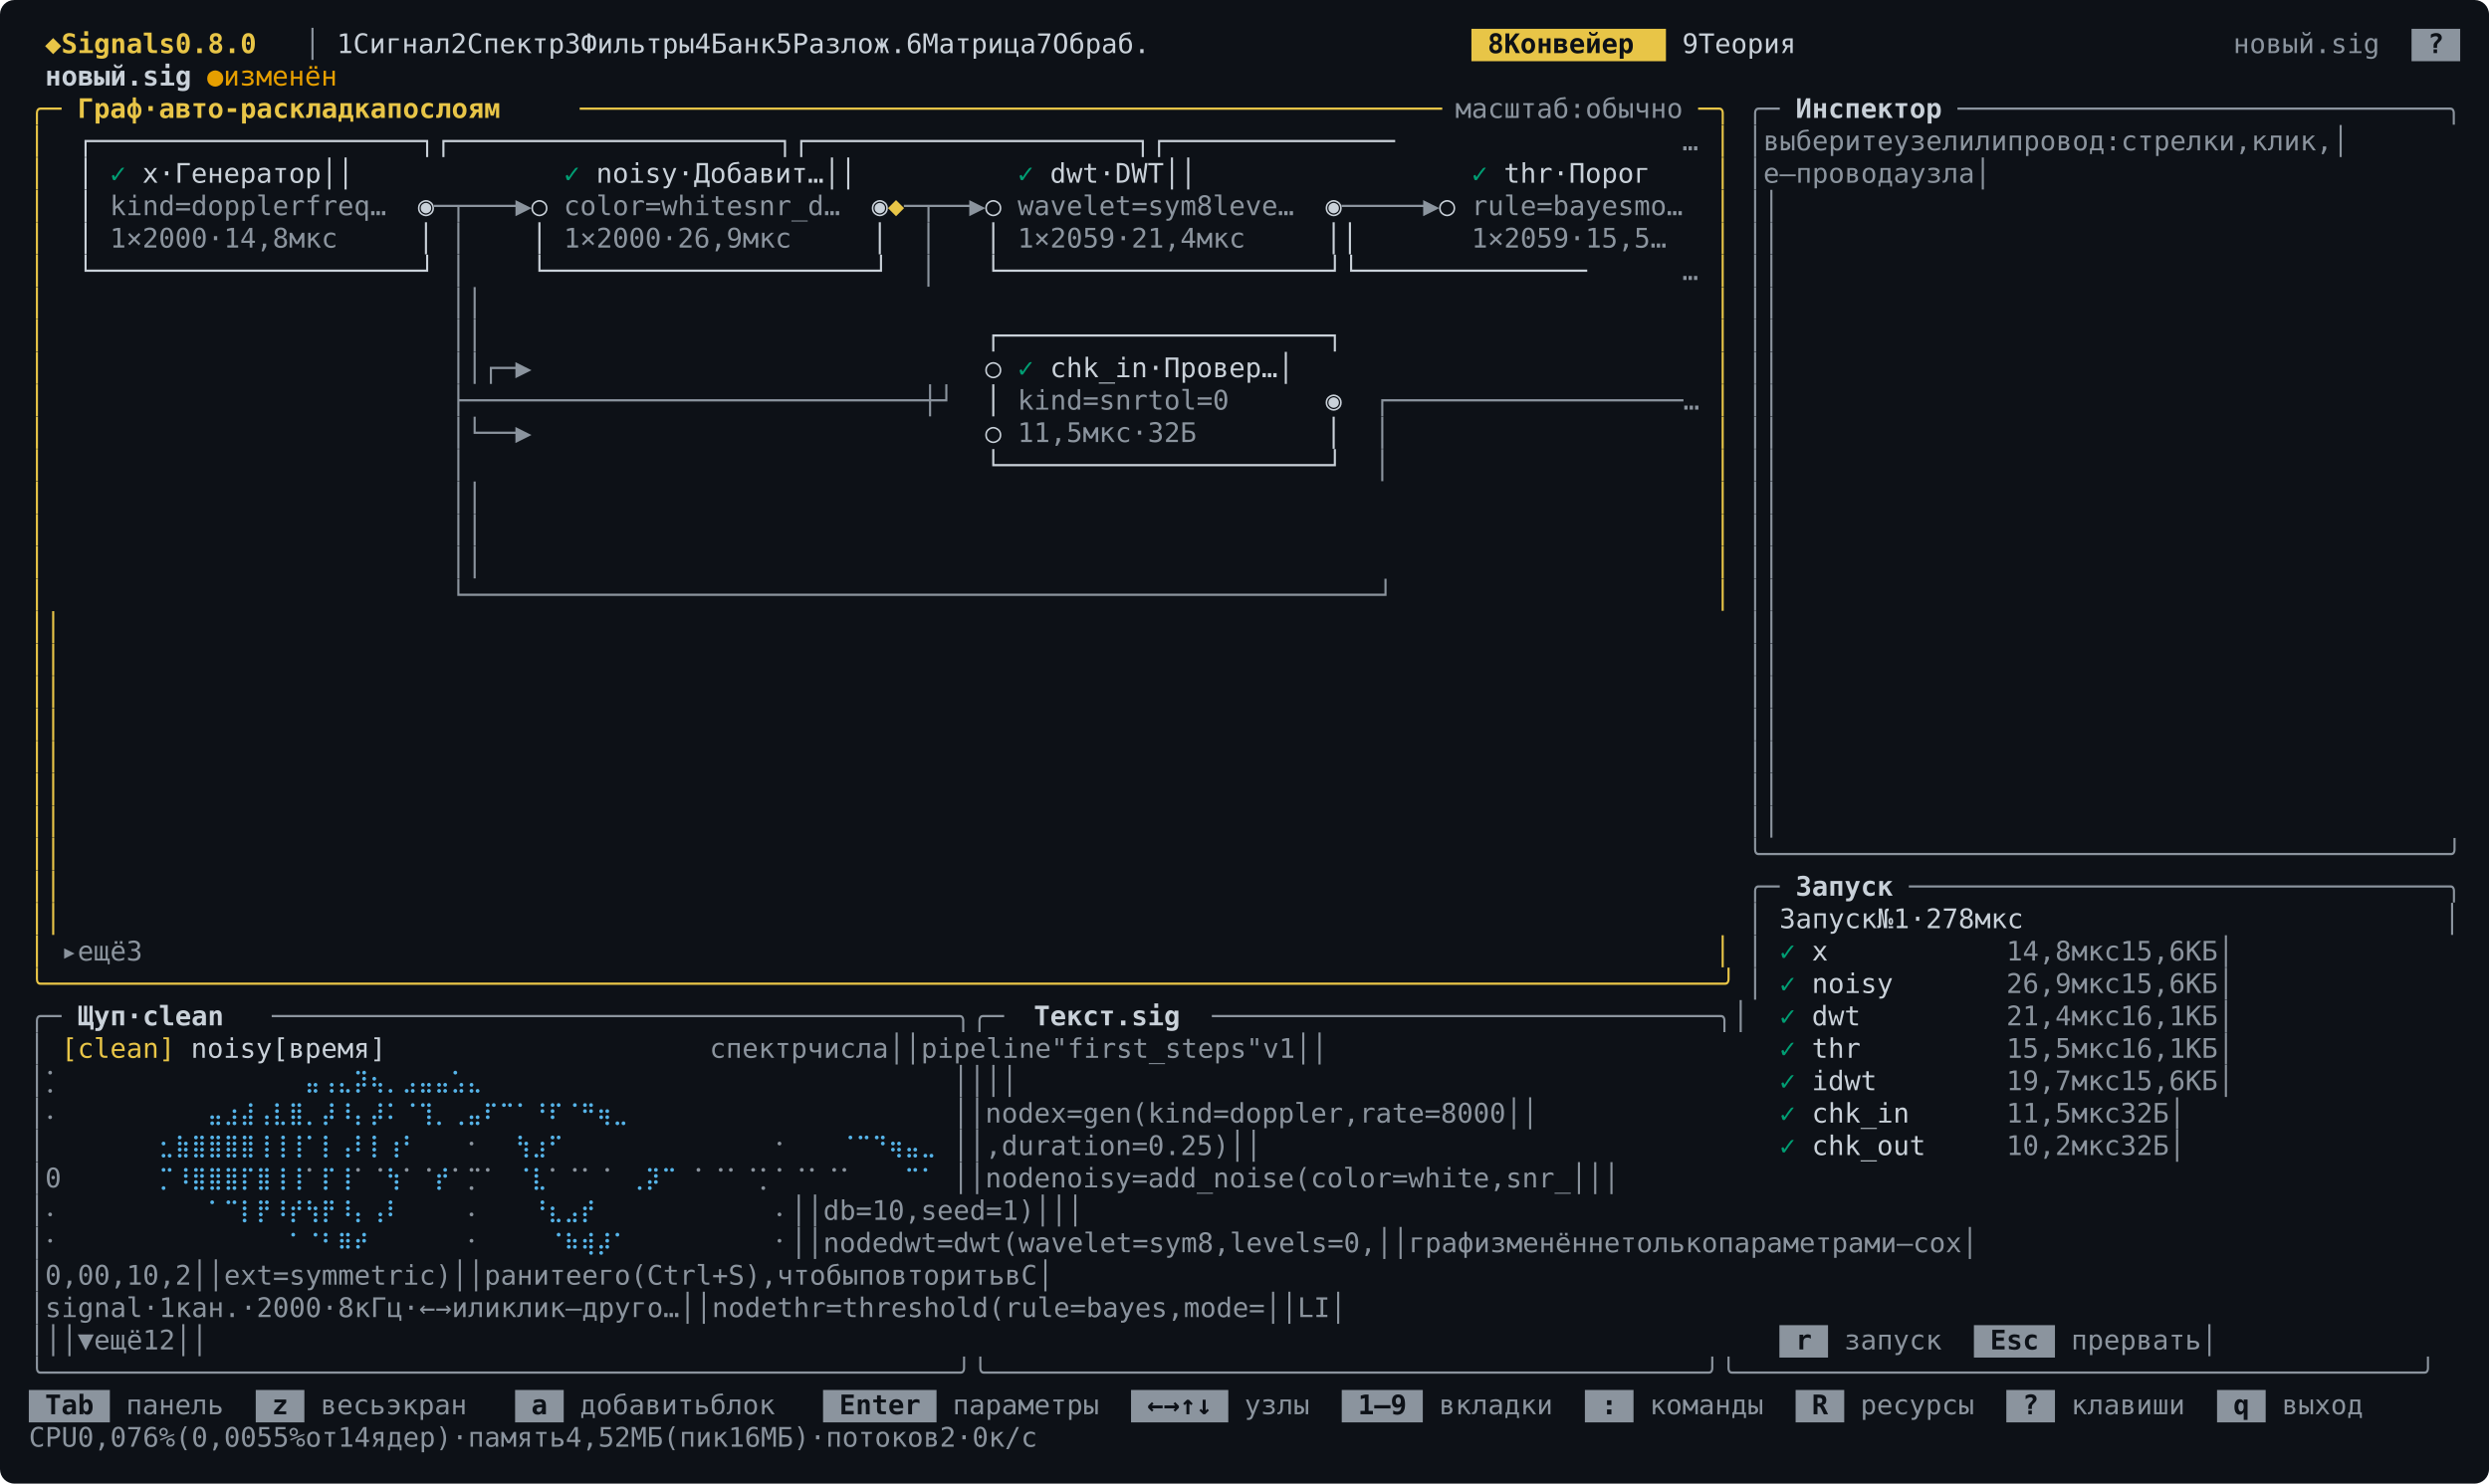
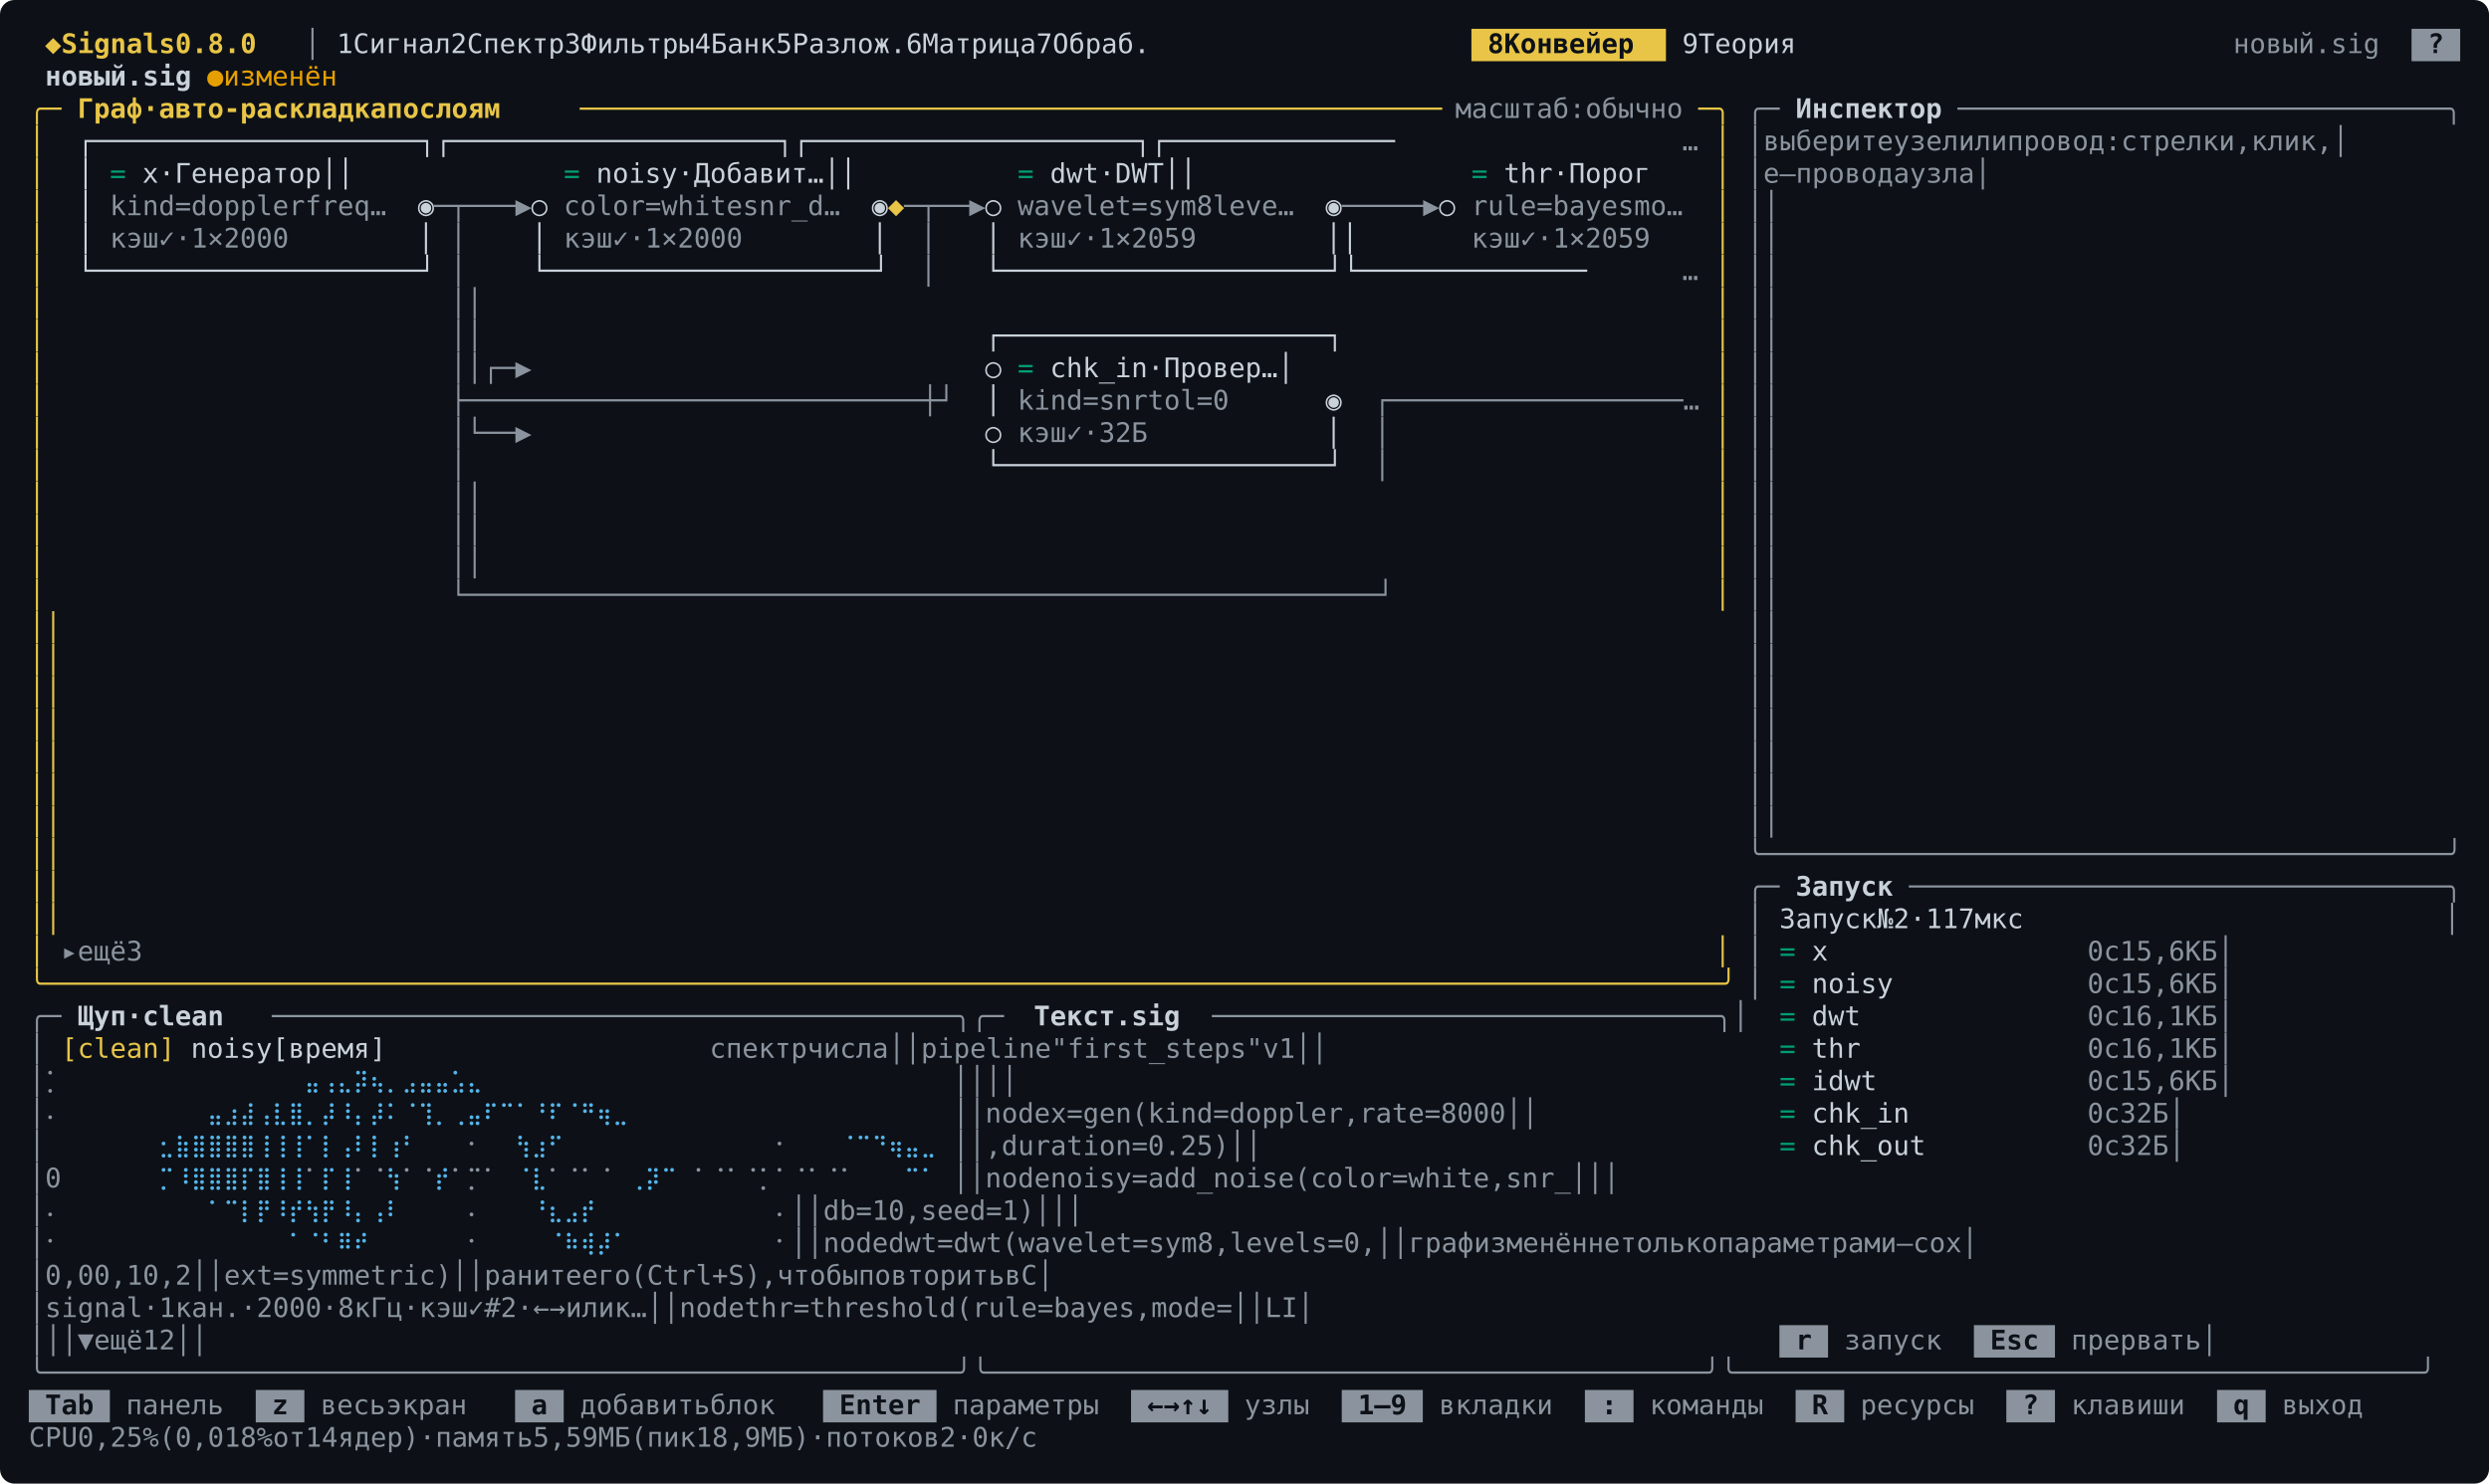
<svg xmlns="http://www.w3.org/2000/svg" width="1382" height="824" viewBox="0 0 1382 824" font-family="ui-monospace, SFMono-Regular, Menlo, Consolas, &quot;DejaVu Sans Mono&quot;, &quot;Liberation Mono&quot;, monospace" font-size="15">
  <rect width="1382" height="824" rx="8" fill="#0d1117" />
  <rect x="817" y="16" width="108" height="18" fill="#e8c547" />
  <rect x="1339" y="16" width="27" height="18" fill="#8b949e" />
  <text x="25 43 52 61 70 79 88 97 115 124 133 142 151" y="29.5" fill="#e8c547" font-weight="bold">◆Signals0.8.0</text>
  <text x="169" y="29.5" fill="#8b949e">│</text>
  <text x="187 205 214 223 232 241 250 277 295 304 313 322 331 340 367 385 394 403 412 421 430 439 466 484 493 502 511 538 556 565 574 583 592 601 610 637 655 664 673 682 691 700 709 736 754 763 772 781 790 799" y="29.5" fill="#c9d1d9">1Сигнал2Спектр3Фильтры4Банк5Разлож.6Матрица7Обраб.</text>
  <text x="826 844 853 862 871 880 889 898 907" y="29.5" fill="#0d1117" font-weight="bold">8Конвейер</text>
  <text x="934 952 961 970 979 988 997" y="29.5" fill="#c9d1d9">9Теория</text>
  <text x="1240 1249 1258 1267 1276 1285 1294 1303 1312" y="29.5" fill="#8b949e">новый.sig</text>
  <text x="1348" y="29.5" fill="#0d1117" font-weight="bold">?</text>
  <text x="25 34 43 52 61 70 79 88 97" y="47.5" fill="#c9d1d9" font-weight="bold">новый.sig</text>
  <text x="115 133 142 151 160 169 178 187" y="47.5" fill="#e69f00">●изменён</text>
  <text x="16 25" y="65.5" fill="#e8c547">╭─</text>
  <text x="43 52 61 70 88 106 115 124 133 142 151 160 169 178 187 196 205 214 223 241 250 268 277 286 295 304" y="65.5" fill="#e8c547" font-weight="bold">Граф·авто-раскладкапослоям</text>
  <text x="322 331 340 349 358 367 376 385 394 403 412 421 430 439 448 457 466 475 484 493 502 511 520 529 538 547 556 565 574 583 592 601 610 619 628 637 646 655 664 673 682 691 700 709 718 727 736 745 754 763 772 781 790" y="65.5" fill="#e8c547">─────────────────────────────────────────────────────</text>
  <text x="808 817 826 835 844 853 862 871 889 898 907 916 925 934" y="65.5" fill="#8b949e">масштаб:обычно</text>
  <text x="943 952" y="65.5" fill="#e8c547">─╮</text>
  <text x="970 979" y="65.5" fill="#8b949e">╭─</text>
  <text x="997 1006 1015 1024 1033 1042 1051 1060 1069" y="65.5" fill="#c9d1d9" font-weight="bold">Инспектор</text>
  <text x="1087 1096 1105 1114 1123 1132 1141 1150 1159 1168 1177 1186 1195 1204 1213 1222 1231 1240 1249 1258 1267 1276 1285 1294 1303 1312 1321 1330 1339 1348 1357" y="65.5" fill="#8b949e">──────────────────────────────╮</text>
  <text x="16" y="83.5" fill="#e8c547">│</text>
  <text x="43 52 61 70 79 88 97 106 115 124 133 142 151 160 169 178 187 196 205 214 223 232 295 304 313 322 331 340 349 358 367 376 385 394 403 412 421 430 439 448 457 466 475 484 547 556 565 574 583 592 601 610 619 628 637 646 655 664 673 682 691 700 709 718 727 736 799 808 817 826 835 844 853 862 871 880 889 898 907 916 925" y="83.5" fill="#c9d1d9">┌────────────────────┐┌────────────────────┐┌────────────────────┐┌──────────────</text>
  <text x="934" y="83.5" fill="#8b949e">…</text>
  <text x="952" y="83.5" fill="#e8c547">│</text>
  <text x="970 988 997 1006 1015 1024 1033 1042 1051 1069 1078 1087 1096 1114 1123 1132 1150 1159 1168 1177 1186 1195 1204 1222 1231 1240 1249 1258 1267 1276 1285 1303 1312 1321 1330 1339 1357" y="83.5" fill="#8b949e">│выберитеузелилипровод:стрелки,клик,│</text>
  <text x="16" y="101.5" fill="#e8c547">│</text>
  <text x="43" y="101.5" fill="#c9d1d9">│</text>
-   <text x="61" y="101.5" fill="#009e73">✓</text>
+   <text x="61" y="101.5" fill="#009e73">=</text>
  <text x="79 97 115 124 133 142 151 160 169 178 187 232 295" y="101.5" fill="#c9d1d9">x·Генератор││</text>
-   <text x="313" y="101.5" fill="#009e73">✓</text>
+   <text x="313" y="101.5" fill="#009e73">=</text>
  <text x="331 340 349 358 367 385 403 412 421 430 439 448 457 466 484 547" y="101.5" fill="#c9d1d9">noisy·Добавит…││</text>
-   <text x="565" y="101.5" fill="#009e73">✓</text>
+   <text x="565" y="101.5" fill="#009e73">=</text>
  <text x="583 592 601 619 637 646 655 736 799" y="101.5" fill="#c9d1d9">dwt·DWT││</text>
-   <text x="817" y="101.5" fill="#009e73">✓</text>
+   <text x="817" y="101.5" fill="#009e73">=</text>
  <text x="835 844 853 871 889 898 907 916 925" y="101.5" fill="#c9d1d9">thr·Порог</text>
  <text x="952" y="101.5" fill="#e8c547">│</text>
  <text x="970 988 1006 1024 1033 1042 1051 1060 1069 1078 1096 1105 1114 1123 1357" y="101.5" fill="#8b949e">│e—проводаузла│</text>
  <text x="16" y="119.5" fill="#e8c547">│</text>
  <text x="43" y="119.5" fill="#c9d1d9">│</text>
  <text x="61 70 79 88 97 106 115 124 133 142 151 160 178 187 196 205 214" y="119.5" fill="#8b949e">kind=dopplerfreq…</text>
  <text x="232" y="119.5" fill="#c9d1d9">◉</text>
  <text x="241 250 259 268 277 286" y="119.5" fill="#8b949e">─┬───▶</text>
  <text x="295" y="119.5" fill="#c9d1d9">○</text>
  <text x="313 322 331 340 349 358 367 376 385 394 403 421 430 439 448 457 466" y="119.5" fill="#8b949e">color=whitesnr_d…</text>
  <text x="484" y="119.5" fill="#c9d1d9">◉</text>
  <text x="493" y="119.5" fill="#e8c547">◆</text>
  <text x="502 511 520 529 538" y="119.5" fill="#8b949e">─┬──▶</text>
  <text x="547" y="119.5" fill="#c9d1d9">○</text>
  <text x="565 574 583 592 601 610 619 628 637 646 655 664 682 691 700 709 718" y="119.5" fill="#8b949e">wavelet=sym8leve…</text>
  <text x="736" y="119.5" fill="#c9d1d9">◉</text>
  <text x="745 754 763 772 781 790" y="119.5" fill="#8b949e">─────▶</text>
  <text x="799" y="119.5" fill="#c9d1d9">○</text>
  <text x="817 826 835 844 853 862 871 880 889 898 916 925 934" y="119.5" fill="#8b949e">rule=bayesmo…</text>
  <text x="952" y="119.5" fill="#e8c547">│</text>
  <text x="970 1357" y="119.5" fill="#8b949e">││</text>
  <text x="16" y="137.5" fill="#e8c547">│</text>
  <text x="43" y="137.5" fill="#c9d1d9">│</text>
-   <text x="61 70 79 88 97 106 124 142 151 160 169 187 196 205" y="137.5" fill="#8b949e">1×2000·14,8мкс</text>
+   <text x="61 70 79 97 115 133 142 151 160 169 178" y="137.5" fill="#8b949e">кэш✓·1×2000</text>
  <text x="232" y="137.5" fill="#c9d1d9">│</text>
  <text x="250" y="137.5" fill="#8b949e">│</text>
  <text x="295" y="137.5" fill="#c9d1d9">│</text>
-   <text x="313 322 331 340 349 358 376 394 403 412 421 439 448 457" y="137.5" fill="#8b949e">1×2000·26,9мкс</text>
+   <text x="313 322 331 349 367 385 394 403 412 421 430" y="137.5" fill="#8b949e">кэш✓·1×2000</text>
  <text x="484" y="137.5" fill="#c9d1d9">│</text>
  <text x="511" y="137.5" fill="#8b949e">│</text>
  <text x="547" y="137.5" fill="#c9d1d9">│</text>
-   <text x="565 574 583 592 601 610 628 646 655 664 673 691 700 709" y="137.5" fill="#8b949e">1×2059·21,4мкс</text>
+   <text x="565 574 583 601 619 637 646 655 664 673 682" y="137.5" fill="#8b949e">кэш✓·1×2059</text>
  <text x="736 799" y="137.5" fill="#c9d1d9">││</text>
-   <text x="817 826 835 844 853 862 880 898 907 916 925 934" y="137.5" fill="#8b949e">1×2059·15,5…</text>
+   <text x="817 826 835 853 871 889 898 907 916 925 934" y="137.5" fill="#8b949e">кэш✓·1×2059</text>
  <text x="952" y="137.5" fill="#e8c547">│</text>
  <text x="970 1357" y="137.5" fill="#8b949e">││</text>
  <text x="16" y="155.5" fill="#e8c547">│</text>
  <text x="43 52 61 70 79 88 97 106 115 124 133 142 151 160 169 178 187 196 205 214 223 232" y="155.5" fill="#c9d1d9">└────────────────────┘</text>
  <text x="250" y="155.5" fill="#8b949e">│</text>
  <text x="295 304 313 322 331 340 349 358 367 376 385 394 403 412 421 430 439 448 457 466 475 484" y="155.5" fill="#c9d1d9">└────────────────────┘</text>
  <text x="511" y="155.5" fill="#8b949e">│</text>
  <text x="547 556 565 574 583 592 601 610 619 628 637 646 655 664 673 682 691 700 709 718 727 736 799 808 817 826 835 844 853 862 871 880 889 898 907 916 925" y="155.5" fill="#c9d1d9">└────────────────────┘└──────────────</text>
  <text x="934" y="155.5" fill="#8b949e">…</text>
  <text x="952" y="155.5" fill="#e8c547">│</text>
  <text x="970 1357" y="155.5" fill="#8b949e">││</text>
  <text x="16" y="173.5" fill="#e8c547">│</text>
  <text x="250 511" y="173.5" fill="#8b949e">││</text>
  <text x="952" y="173.5" fill="#e8c547">│</text>
  <text x="970 1357" y="173.5" fill="#8b949e">││</text>
  <text x="16" y="191.5" fill="#e8c547">│</text>
  <text x="250 511" y="191.5" fill="#8b949e">││</text>
  <text x="547 556 565 574 583 592 601 610 619 628 637 646 655 664 673 682 691 700 709 718 727 736" y="191.5" fill="#c9d1d9">┌────────────────────┐</text>
  <text x="952" y="191.5" fill="#e8c547">│</text>
  <text x="970 1357" y="191.5" fill="#8b949e">││</text>
  <text x="16" y="209.5" fill="#e8c547">│</text>
  <text x="250 511 520 529 538" y="209.5" fill="#8b949e">││┌─▶</text>
  <text x="547" y="209.5" fill="#c9d1d9">○</text>
-   <text x="565" y="209.5" fill="#009e73">✓</text>
+   <text x="565" y="209.5" fill="#009e73">=</text>
  <text x="583 592 601 610 619 628 646 664 673 682 691 700 709 718 736" y="209.5" fill="#c9d1d9">chk_in·Провер…│</text>
  <text x="952" y="209.5" fill="#e8c547">│</text>
  <text x="970 1357" y="209.5" fill="#8b949e">││</text>
  <text x="16" y="227.5" fill="#e8c547">│</text>
  <text x="250 259 268 277 286 295 304 313 322 331 340 349 358 367 376 385 394 403 412 421 430 439 448 457 466 475 484 493 502 511 520" y="227.5" fill="#8b949e">├────────────────────────────┼┘</text>
  <text x="547" y="227.5" fill="#c9d1d9">│</text>
  <text x="565 574 583 592 601 610 619 628 646 655 664 673 682" y="227.5" fill="#8b949e">kind=snrtol=0</text>
  <text x="736" y="227.5" fill="#c9d1d9">◉</text>
  <text x="763 772 781 790 799 808 817 826 835 844 853 862 871 880 889 898 907 916 925 934" y="227.5" fill="#8b949e">┌──────────────────…</text>
  <text x="952" y="227.5" fill="#e8c547">│</text>
  <text x="970 1357" y="227.5" fill="#8b949e">││</text>
  <text x="16" y="245.5" fill="#e8c547">│</text>
  <text x="250 511 520 529 538" y="245.5" fill="#8b949e">│└──▶</text>
  <text x="547" y="245.5" fill="#c9d1d9">○</text>
-   <text x="565 574 583 592 610 619 628 646 664 673 691" y="245.5" fill="#8b949e">11,5мкс·32Б</text>
+   <text x="565 574 583 601 619 637 646 664" y="245.5" fill="#8b949e">кэш✓·32Б</text>
  <text x="736" y="245.5" fill="#c9d1d9">│</text>
  <text x="763" y="245.5" fill="#8b949e">│</text>
  <text x="952" y="245.5" fill="#e8c547">│</text>
  <text x="970 1357" y="245.5" fill="#8b949e">││</text>
  <text x="16" y="263.5" fill="#e8c547">│</text>
  <text x="250" y="263.5" fill="#8b949e">│</text>
  <text x="547 556 565 574 583 592 601 610 619 628 637 646 655 664 673 682 691 700 709 718 727 736" y="263.5" fill="#c9d1d9">└────────────────────┘</text>
  <text x="763" y="263.5" fill="#8b949e">│</text>
  <text x="952" y="263.5" fill="#e8c547">│</text>
  <text x="970 1357" y="263.5" fill="#8b949e">││</text>
  <text x="16" y="281.5" fill="#e8c547">│</text>
  <text x="250 763" y="281.5" fill="#8b949e">││</text>
  <text x="952" y="281.5" fill="#e8c547">│</text>
  <text x="970 1357" y="281.5" fill="#8b949e">││</text>
  <text x="16" y="299.5" fill="#e8c547">│</text>
  <text x="250 763" y="299.5" fill="#8b949e">││</text>
  <text x="952" y="299.5" fill="#e8c547">│</text>
  <text x="970 1357" y="299.5" fill="#8b949e">││</text>
  <text x="16" y="317.5" fill="#e8c547">│</text>
  <text x="250 763" y="317.5" fill="#8b949e">││</text>
  <text x="952" y="317.5" fill="#e8c547">│</text>
  <text x="970 1357" y="317.5" fill="#8b949e">││</text>
  <text x="16" y="335.5" fill="#e8c547">│</text>
  <text x="250 259 268 277 286 295 304 313 322 331 340 349 358 367 376 385 394 403 412 421 430 439 448 457 466 475 484 493 502 511 520 529 538 547 556 565 574 583 592 601 610 619 628 637 646 655 664 673 682 691 700 709 718 727 736 745 754 763" y="335.5" fill="#8b949e">└────────────────────────────────────────────────────────┘</text>
  <text x="952" y="335.5" fill="#e8c547">│</text>
  <text x="970 1357" y="335.5" fill="#8b949e">││</text>
  <text x="16 952" y="353.5" fill="#e8c547">││</text>
  <text x="970 1357" y="353.5" fill="#8b949e">││</text>
  <text x="16 952" y="371.5" fill="#e8c547">││</text>
  <text x="970 1357" y="371.5" fill="#8b949e">││</text>
  <text x="16 952" y="389.5" fill="#e8c547">││</text>
  <text x="970 1357" y="389.5" fill="#8b949e">││</text>
  <text x="16 952" y="407.5" fill="#e8c547">││</text>
  <text x="970 1357" y="407.5" fill="#8b949e">││</text>
  <text x="16 952" y="425.5" fill="#e8c547">││</text>
  <text x="970 1357" y="425.5" fill="#8b949e">││</text>
  <text x="16 952" y="443.5" fill="#e8c547">││</text>
  <text x="970 1357" y="443.5" fill="#8b949e">││</text>
  <text x="16 952" y="461.5" fill="#e8c547">││</text>
  <text x="970 1357" y="461.5" fill="#8b949e">││</text>
  <text x="16 952" y="479.5" fill="#e8c547">││</text>
  <text x="970 979 988 997 1006 1015 1024 1033 1042 1051 1060 1069 1078 1087 1096 1105 1114 1123 1132 1141 1150 1159 1168 1177 1186 1195 1204 1213 1222 1231 1240 1249 1258 1267 1276 1285 1294 1303 1312 1321 1330 1339 1348 1357" y="479.5" fill="#8b949e">╰──────────────────────────────────────────╯</text>
  <text x="16 952" y="497.5" fill="#e8c547">││</text>
  <text x="970 979" y="497.5" fill="#8b949e">╭─</text>
  <text x="997 1006 1015 1024 1033 1042" y="497.5" fill="#c9d1d9" font-weight="bold">Запуск</text>
  <text x="1060 1069 1078 1087 1096 1105 1114 1123 1132 1141 1150 1159 1168 1177 1186 1195 1204 1213 1222 1231 1240 1249 1258 1267 1276 1285 1294 1303 1312 1321 1330 1339 1348 1357" y="497.5" fill="#8b949e">─────────────────────────────────╮</text>
  <text x="16 952" y="515.5" fill="#e8c547">││</text>
  <text x="970" y="515.5" fill="#8b949e">│</text>
-   <text x="988 997 1006 1015 1024 1033 1051 1060 1078 1096 1105 1114 1132 1141 1150" y="515.5" fill="#c9d1d9">Запуск№1·278мкс</text>
+   <text x="988 997 1006 1015 1024 1033 1051 1060 1078 1096 1105 1114 1132 1141 1150" y="515.5" fill="#c9d1d9">Запуск№2·117мкс</text>
  <text x="1357" y="515.5" fill="#8b949e">│</text>
  <text x="16" y="533.5" fill="#e8c547">│</text>
  <text x="34 52 61 70 88" y="533.5" fill="#8b949e">▸ещё3</text>
  <text x="952" y="533.5" fill="#e8c547">│</text>
  <text x="970" y="533.5" fill="#8b949e">│</text>
-   <text x="988" y="533.5" fill="#009e73">✓</text>
+   <text x="988" y="533.5" fill="#009e73">=</text>
  <text x="1006" y="533.5" fill="#c9d1d9">x</text>
-   <text x="1114 1123 1132 1141 1159 1168 1177 1213 1222 1231 1240 1258 1267 1357" y="533.5" fill="#8b949e">14,8мкс15,6КБ│</text>
+   <text x="1159 1177 1213 1222 1231 1240 1258 1267 1357" y="533.5" fill="#8b949e">0с15,6КБ│</text>
  <text x="16 25 34 43 52 61 70 79 88 97 106 115 124 133 142 151 160 169 178 187 196 205 214 223 232 241 250 259 268 277 286 295 304 313 322 331 340 349 358 367 376 385 394 403 412 421 430 439 448 457 466 475 484 493 502 511 520 529 538 547 556 565 574 583 592 601 610 619 628 637 646 655 664 673 682 691 700 709 718 727 736 745 754 763 772 781 790 799 808 817 826 835 844 853 862 871 880 889 898 907 916 925 934 943 952" y="551.5" fill="#e8c547">╰───────────────────────────────────────────────────────────────────────────────────────────────────────╯</text>
  <text x="970" y="551.5" fill="#8b949e">│</text>
-   <text x="988" y="551.5" fill="#009e73">✓</text>
+   <text x="988" y="551.5" fill="#009e73">=</text>
  <text x="1006 1015 1024 1033 1042" y="551.5" fill="#c9d1d9">noisy</text>
-   <text x="1114 1123 1132 1141 1159 1168 1177 1213 1222 1231 1240 1258 1267 1357" y="551.5" fill="#8b949e">26,9мкс15,6КБ│</text>
+   <text x="1159 1177 1213 1222 1231 1240 1258 1267 1357" y="551.5" fill="#8b949e">0с15,6КБ│</text>
  <text x="16 25" y="569.5" fill="#8b949e">╭─</text>
  <text x="43 52 61 79 97 106 115 124 133" y="569.5" fill="#c9d1d9" font-weight="bold">Щуп·clean</text>
  <text x="151 160 169 178 187 196 205 214 223 232 241 250 259 268 277 286 295 304 313 322 331 340 349 358 367 376 385 394 403 412 421 430 439 448 457 466 475 484 493 502 511 520 529 547 556" y="569.5" fill="#8b949e">──────────────────────────────────────────╮╭─</text>
  <text x="574 583 592 601 610 628 637 646 655" y="569.5" fill="#c9d1d9" font-weight="bold">Текст.sig</text>
  <text x="673 682 691 700 709 718 727 736 745 754 763 772 781 790 799 808 817 826 835 844 853 862 871 880 889 898 907 916 925 934 943 952 970" y="569.5" fill="#8b949e">───────────────────────────────╮│</text>
-   <text x="988" y="569.5" fill="#009e73">✓</text>
+   <text x="988" y="569.5" fill="#009e73">=</text>
  <text x="1006 1015 1024" y="569.5" fill="#c9d1d9">dwt</text>
-   <text x="1114 1123 1132 1141 1159 1168 1177 1213 1222 1231 1240 1258 1267 1357" y="569.5" fill="#8b949e">21,4мкс16,1КБ│</text>
+   <text x="1159 1177 1213 1222 1231 1240 1258 1267 1357" y="569.5" fill="#8b949e">0с16,1КБ│</text>
  <text x="16" y="587.5" fill="#8b949e">│</text>
  <text x="34 43 52 61 70 79 88" y="587.5" fill="#e8c547">[clean]</text>
  <text x="106 115 124 133 142 322 331 340 349 358 367 376" y="587.5" fill="#c9d1d9">noisy[время]</text>
  <text x="394 403 412 421 430 439 466 475 484 493 502 529 547 565 574 583 592 601 610 619 628 646 655 664 673 682 691 700 709 718 727 736 745 754 772 781 952 970" y="587.5" fill="#8b949e">спектрчисла││pipeline"first_steps"v1││</text>
-   <text x="988" y="587.5" fill="#009e73">✓</text>
+   <text x="988" y="587.5" fill="#009e73">=</text>
  <text x="1006 1015 1024" y="587.5" fill="#c9d1d9">thr</text>
-   <text x="1114 1123 1132 1141 1159 1168 1177 1213 1222 1231 1240 1258 1267 1357" y="587.5" fill="#8b949e">15,5мкс16,1КБ│</text>
+   <text x="1159 1177 1213 1222 1231 1240 1258 1267 1357" y="587.5" fill="#8b949e">0с16,1КБ│</text>
  <text x="16 88" y="605.5" fill="#8b949e">│⡁</text>
  <text x="169 196 205 259 268 277 403 412 421 430 439" y="605.5" fill="#56b4e9">⣤⢠⣄⡽⢦⡀⣠⣤⣤⣡⣄</text>
  <text x="529 547 952 970" y="605.5" fill="#8b949e">││││</text>
-   <text x="988" y="605.5" fill="#009e73">✓</text>
+   <text x="988" y="605.5" fill="#009e73">=</text>
  <text x="1006 1015 1024 1033" y="605.5" fill="#c9d1d9">idwt</text>
-   <text x="1114 1123 1132 1141 1159 1168 1177 1213 1222 1231 1240 1258 1267 1357" y="605.5" fill="#8b949e">19,7мкс15,6КБ│</text>
+   <text x="1159 1177 1213 1222 1231 1240 1258 1267 1357" y="605.5" fill="#8b949e">0с15,6КБ│</text>
  <text x="16 88" y="623.5" fill="#8b949e">│⠄</text>
  <text x="115 124 133 142 151 169 178 196 205 214 250 259 268 277 286 376 385 394 403 412 421 430 439 448 457 466" y="623.5" fill="#56b4e9">⣤⣰⣼⢠⣇⣿⡀⡼⠸⡄⡼⠅⠈⢹⡀⢀⣤⠏⠉⠁⠘⠏⠈⠛⢶⣀</text>
  <text x="529 547 565 574 583 592 610 682 700 709 718 727 736 745 754 763 772 781 790 799 808 817 826 835 844 862 871 880 889 898 907 916 925 934 952 970" y="623.5" fill="#8b949e">││nodex=gen(kind=doppler,rate=8000││</text>
-   <text x="988" y="623.5" fill="#009e73">✓</text>
+   <text x="988" y="623.5" fill="#009e73">=</text>
  <text x="1006 1015 1024 1033 1042 1051" y="623.5" fill="#c9d1d9">chk_in</text>
-   <text x="1114 1123 1132 1141 1159 1168 1177 1240 1249 1267 1357" y="623.5" fill="#8b949e">11,5мкс32Б│</text>
+   <text x="1159 1177 1240 1249 1267 1357" y="623.5" fill="#8b949e">0с32Б│</text>
  <text x="16" y="641.5" fill="#8b949e">│</text>
  <text x="88 97 106 115 124 133 142 151 160 169 178 187 196 214 241 250" y="641.5" fill="#56b4e9">⣂⣷⣿⣿⣿⣿⢸⢸⢸⠁⡇⢠⠇⡇⢰⠃</text>
  <text x="259" y="641.5" fill="#8b949e">⠂</text>
  <text x="286 367 376" y="641.5" fill="#56b4e9">⢳⣰⠋</text>
  <text x="430" y="641.5" fill="#8b949e">⠂</text>
  <text x="466 475 484 493 502 511" y="641.5" fill="#56b4e9">⠈⠉⠙⢶⣤⣀</text>
  <text x="529 547 601 619 628 637 646 655 664 673 682 691 700 709 718 727 736 952 970" y="641.5" fill="#8b949e">││,duration=0.25)││</text>
-   <text x="988" y="641.5" fill="#009e73">✓</text>
+   <text x="988" y="641.5" fill="#009e73">=</text>
  <text x="1006 1015 1024 1033 1042 1051 1060" y="641.5" fill="#c9d1d9">chk_out</text>
-   <text x="1114 1123 1132 1141 1159 1168 1177 1240 1249 1267 1357" y="641.5" fill="#8b949e">10,2мкс32Б│</text>
+   <text x="1159 1177 1240 1249 1267 1357" y="641.5" fill="#8b949e">0с32Б│</text>
  <text x="16 70" y="659.5" fill="#8b949e">│0</text>
  <text x="88 97 106 115 124 133 142 151 160" y="659.5" fill="#56b4e9">⡉⠸⣿⣿⣿⡏⣿⢸⢸</text>
  <text x="169" y="659.5" fill="#8b949e">⠁</text>
  <text x="178 187" y="659.5" fill="#56b4e9">⡏⢸</text>
  <text x="196 205" y="659.5" fill="#8b949e">⠁⠈</text>
  <text x="214" y="659.5" fill="#56b4e9">⢳</text>
  <text x="223 232" y="659.5" fill="#8b949e">⠁⠈</text>
  <text x="241" y="659.5" fill="#56b4e9">⡞</text>
  <text x="250 259 277" y="659.5" fill="#8b949e">⠁⡉⠁</text>
  <text x="286 295" y="659.5" fill="#56b4e9">⠈⣇</text>
  <text x="304 313 331 340" y="659.5" fill="#8b949e">⠁⠈⠁⠈</text>
  <text x="349 358 367" y="659.5" fill="#56b4e9">⢀⡽⠉</text>
  <text x="385 394 412 421 430 439 448 466 475 493" y="659.5" fill="#8b949e">⠁⠈⠁⠈⡁⠁⠈⠁⠈⠁</text>
  <text x="502 511" y="659.5" fill="#56b4e9">⠉⠁</text>
  <text x="529 547 565 574 583 592 610 619 628 637 646 682 700 709 718 727 736 745 754 763 772 781 790 799 808 817 826 835 844 853 862 871 880 889 907 916 925 934 952 970 1357" y="659.5" fill="#8b949e">││nodenoisy=add_noise(color=white,snr_│││</text>
  <text x="16 88" y="677.5" fill="#8b949e">│⠄</text>
  <text x="115 124 133 142 151 160 178 187 214 223 232 241" y="677.5" fill="#56b4e9">⠁⠉⡇⡟⠸⡞⢳⡟⠸⡄⢠⠇</text>
  <text x="259" y="677.5" fill="#8b949e">⠄</text>
  <text x="295 304 340 349" y="677.5" fill="#56b4e9">⠘⣆⣠⡞</text>
  <text x="430 529 547 601 610 619 628 637 646 664 673 682 691 700 709 718 952 970 1357" y="677.5" fill="#8b949e">⠄││db=10,seed=1)│││</text>
  <text x="16 88" y="695.5" fill="#8b949e">│⠂</text>
  <text x="160 178 187 223 232" y="695.5" fill="#56b4e9">⠁⠈⠃⠿⠞</text>
  <text x="259" y="695.5" fill="#8b949e">⠂</text>
  <text x="304 313 322 331 340" y="695.5" fill="#56b4e9">⠈⠷⢾⡼⠁</text>
  <text x="430 529 547 565 574 583 592 610 619 628 682 700 709 718 727 736 745 754 763 772 781 790 799 808 817 826 835 844 862 871 880 889 898 907 916 925 934 952 970 988 997 1006 1015 1033 1042 1051 1060 1069 1078 1087 1105 1114 1132 1141 1150 1159 1168 1177 1195 1204 1213 1222 1231 1240 1249 1258 1267 1276 1285 1303 1321 1330 1339 1357" y="695.5" fill="#8b949e">⠂││nodedwt=dwt(wavelet=sym8,levels=0,││графизменённетолькопараметрами—сох│</text>
  <text x="16 88 97 106 250 259 268 421 430 439 529 547 610 619 628 637 646 655 664 673 682 691 700 709 718 727 952 970 988 997 1006 1015 1024 1033 1051 1060 1069 1087 1096 1105 1114 1123 1132 1141 1150 1159 1177 1186 1195 1204 1213 1231 1240 1249 1258 1267 1276 1285 1294 1303 1321 1339 1357" y="713.5" fill="#8b949e">│0,00,10,2││ext=symmetric)││ранитеего(Ctrl+S),чтобыповторитьвC│</text>
-   <text x="16 34 43 52 61 70 79 97 115 133 142 151 160 178 196 214 223 232 250 268 286 295 304 322 340 349 367 376 385 403 412 421 430 448 466 475 484 493 502 511 529 547 565 574 583 592 610 619 628 682 700 709 718 727 736 745 754 763 772 781 790 799 808 817 826 835 844 853 862 871 880 898 907 916 925 934 952 970 988 997 1357" y="731.5" fill="#8b949e">│signal·1кан.·2000·8кГц·←→иликлик—друго…││nodethr=threshold(rule=bayes,mode=││LI│</text>
+   <text x="16 34 43 52 61 70 79 97 115 133 142 151 160 178 196 214 223 232 250 268 286 295 304 322 340 349 358 376 394 403 421 439 448 466 475 484 502 511 529 547 565 574 583 592 610 619 628 682 700 709 718 727 736 745 754 763 772 781 790 799 808 817 826 835 844 853 862 871 880 898 907 916 925 934 952 970 988 997 1357" y="731.5" fill="#8b949e">│signal·1кан.·2000·8кГц·кэш✓#2·←→илик…││nodethr=threshold(rule=bayes,mode=││LI│</text>
  <rect x="988" y="736" width="27" height="18" fill="#8b949e" />
  <rect x="1096" y="736" width="45" height="18" fill="#8b949e" />
  <text x="16 529 547 565 583 592 601 619 628 952 970" y="749.5" fill="#8b949e">│││▼ещё12││</text>
  <text x="997" y="749.5" fill="#0d1117" font-weight="bold">r</text>
  <text x="1024 1033 1042 1051 1060 1069" y="749.5" fill="#8b949e">запуск</text>
  <text x="1105 1114 1123" y="749.5" fill="#0d1117" font-weight="bold">Esc</text>
  <text x="1150 1159 1168 1177 1186 1195 1204 1213 1357" y="749.5" fill="#8b949e">прервать│</text>
  <text x="16 25 34 43 52 61 70 79 88 97 106 115 124 133 142 151 160 169 178 187 196 205 214 223 232 241 250 259 268 277 286 295 304 313 322 331 340 349 358 367 376 385 394 403 412 421 430 439 448 457 466 475 484 493 502 511 520 529 547 556 565 574 583 592 601 610 619 628 637 646 655 664 673 682 691 700 709 718 727 736 745 754 763 772 781 790 799 808 817 826 835 844 853 862 871 880 889 898 907 916 925 934 943 952 970 979 988 997 1006 1015 1024 1033 1042 1051 1060 1069 1078 1087 1096 1105 1114 1123 1132 1141 1150 1159 1168 1177 1186 1195 1204 1213 1222 1231 1240 1249 1258 1267 1276 1285 1294 1303 1312 1321 1330 1339 1348 1357" y="767.5" fill="#8b949e">╰────────────────────────────────────────────────────────╯╰────────────────────────────────────────────╯╰──────────────────────────────────────────╯</text>
  <rect x="16" y="772" width="45" height="18" fill="#8b949e" />
  <rect x="142" y="772" width="27" height="18" fill="#8b949e" />
  <rect x="286" y="772" width="27" height="18" fill="#8b949e" />
  <rect x="457" y="772" width="63" height="18" fill="#8b949e" />
  <rect x="628" y="772" width="54" height="18" fill="#8b949e" />
  <rect x="745" y="772" width="45" height="18" fill="#8b949e" />
  <rect x="880" y="772" width="27" height="18" fill="#8b949e" />
  <rect x="997" y="772" width="27" height="18" fill="#8b949e" />
  <rect x="1114" y="772" width="27" height="18" fill="#8b949e" />
  <rect x="1231" y="772" width="27" height="18" fill="#8b949e" />
  <text x="25 34 43" y="785.5" fill="#0d1117" font-weight="bold">Tab</text>
  <text x="70 79 88 97 106 115" y="785.5" fill="#8b949e">панель</text>
  <text x="151" y="785.5" fill="#0d1117" font-weight="bold">z</text>
  <text x="178 187 196 205 223 232 241 250 259" y="785.5" fill="#8b949e">весьэкран</text>
  <text x="295" y="785.5" fill="#0d1117" font-weight="bold">a</text>
  <text x="322 331 340 349 358 367 376 385 403 412 421 430" y="785.5" fill="#8b949e">добавитьблок</text>
  <text x="466 475 484 493 502" y="785.5" fill="#0d1117" font-weight="bold">Enter</text>
  <text x="529 538 547 556 565 574 583 592 601" y="785.5" fill="#8b949e">параметры</text>
  <text x="637 646 655 664" y="785.5" fill="#0d1117" font-weight="bold">←→↑↓</text>
  <text x="691 700 709 718" y="785.5" fill="#8b949e">узлы</text>
  <text x="754 763 772" y="785.5" fill="#0d1117" font-weight="bold">1–9</text>
  <text x="799 808 817 826 835 844 853" y="785.5" fill="#8b949e">вкладки</text>
  <text x="889" y="785.5" fill="#0d1117" font-weight="bold">:</text>
  <text x="916 925 934 943 952 961 970" y="785.5" fill="#8b949e">команды</text>
  <text x="1006" y="785.5" fill="#0d1117" font-weight="bold">R</text>
  <text x="1033 1042 1051 1060 1069 1078 1087" y="785.5" fill="#8b949e">ресурсы</text>
  <text x="1123" y="785.5" fill="#0d1117" font-weight="bold">?</text>
  <text x="1150 1159 1168 1177 1186 1195 1204" y="785.5" fill="#8b949e">клавиши</text>
  <text x="1240" y="785.5" fill="#0d1117" font-weight="bold">q</text>
  <text x="1267 1276 1285 1294 1303" y="785.5" fill="#8b949e">выход</text>
-   <text x="16 25 34 52 61 70 79 88 106 124 133 142 151 160 169 178 196 214 223 241 250 268 277 286 295 304 322 340 349 358 367 376 385 403 412 421 430 448 457 475 484 493 502 520 529 547 556 565 583 601 610 619 628 637 646 655 673 691 709 727 736 745" y="803.5" fill="#8b949e">CPU0,076%(0,0055%от14ядер)·память4,52МБ(пик16МБ)·потоков2·0к/с</text>
+   <text x="16 25 34 52 61 70 79 97 115 124 133 142 151 160 178 196 205 223 232 250 259 268 277 286 304 322 331 340 349 358 367 385 394 403 412 430 439 457 466 475 484 502 511 520 529 547 556 565 583 601 610 619 628 637 646 655 673 691 709 727 736 745" y="803.5" fill="#8b949e">CPU0,25%(0,018%от14ядер)·память5,59МБ(пик18,9МБ)·потоков2·0к/с</text>
</svg>
